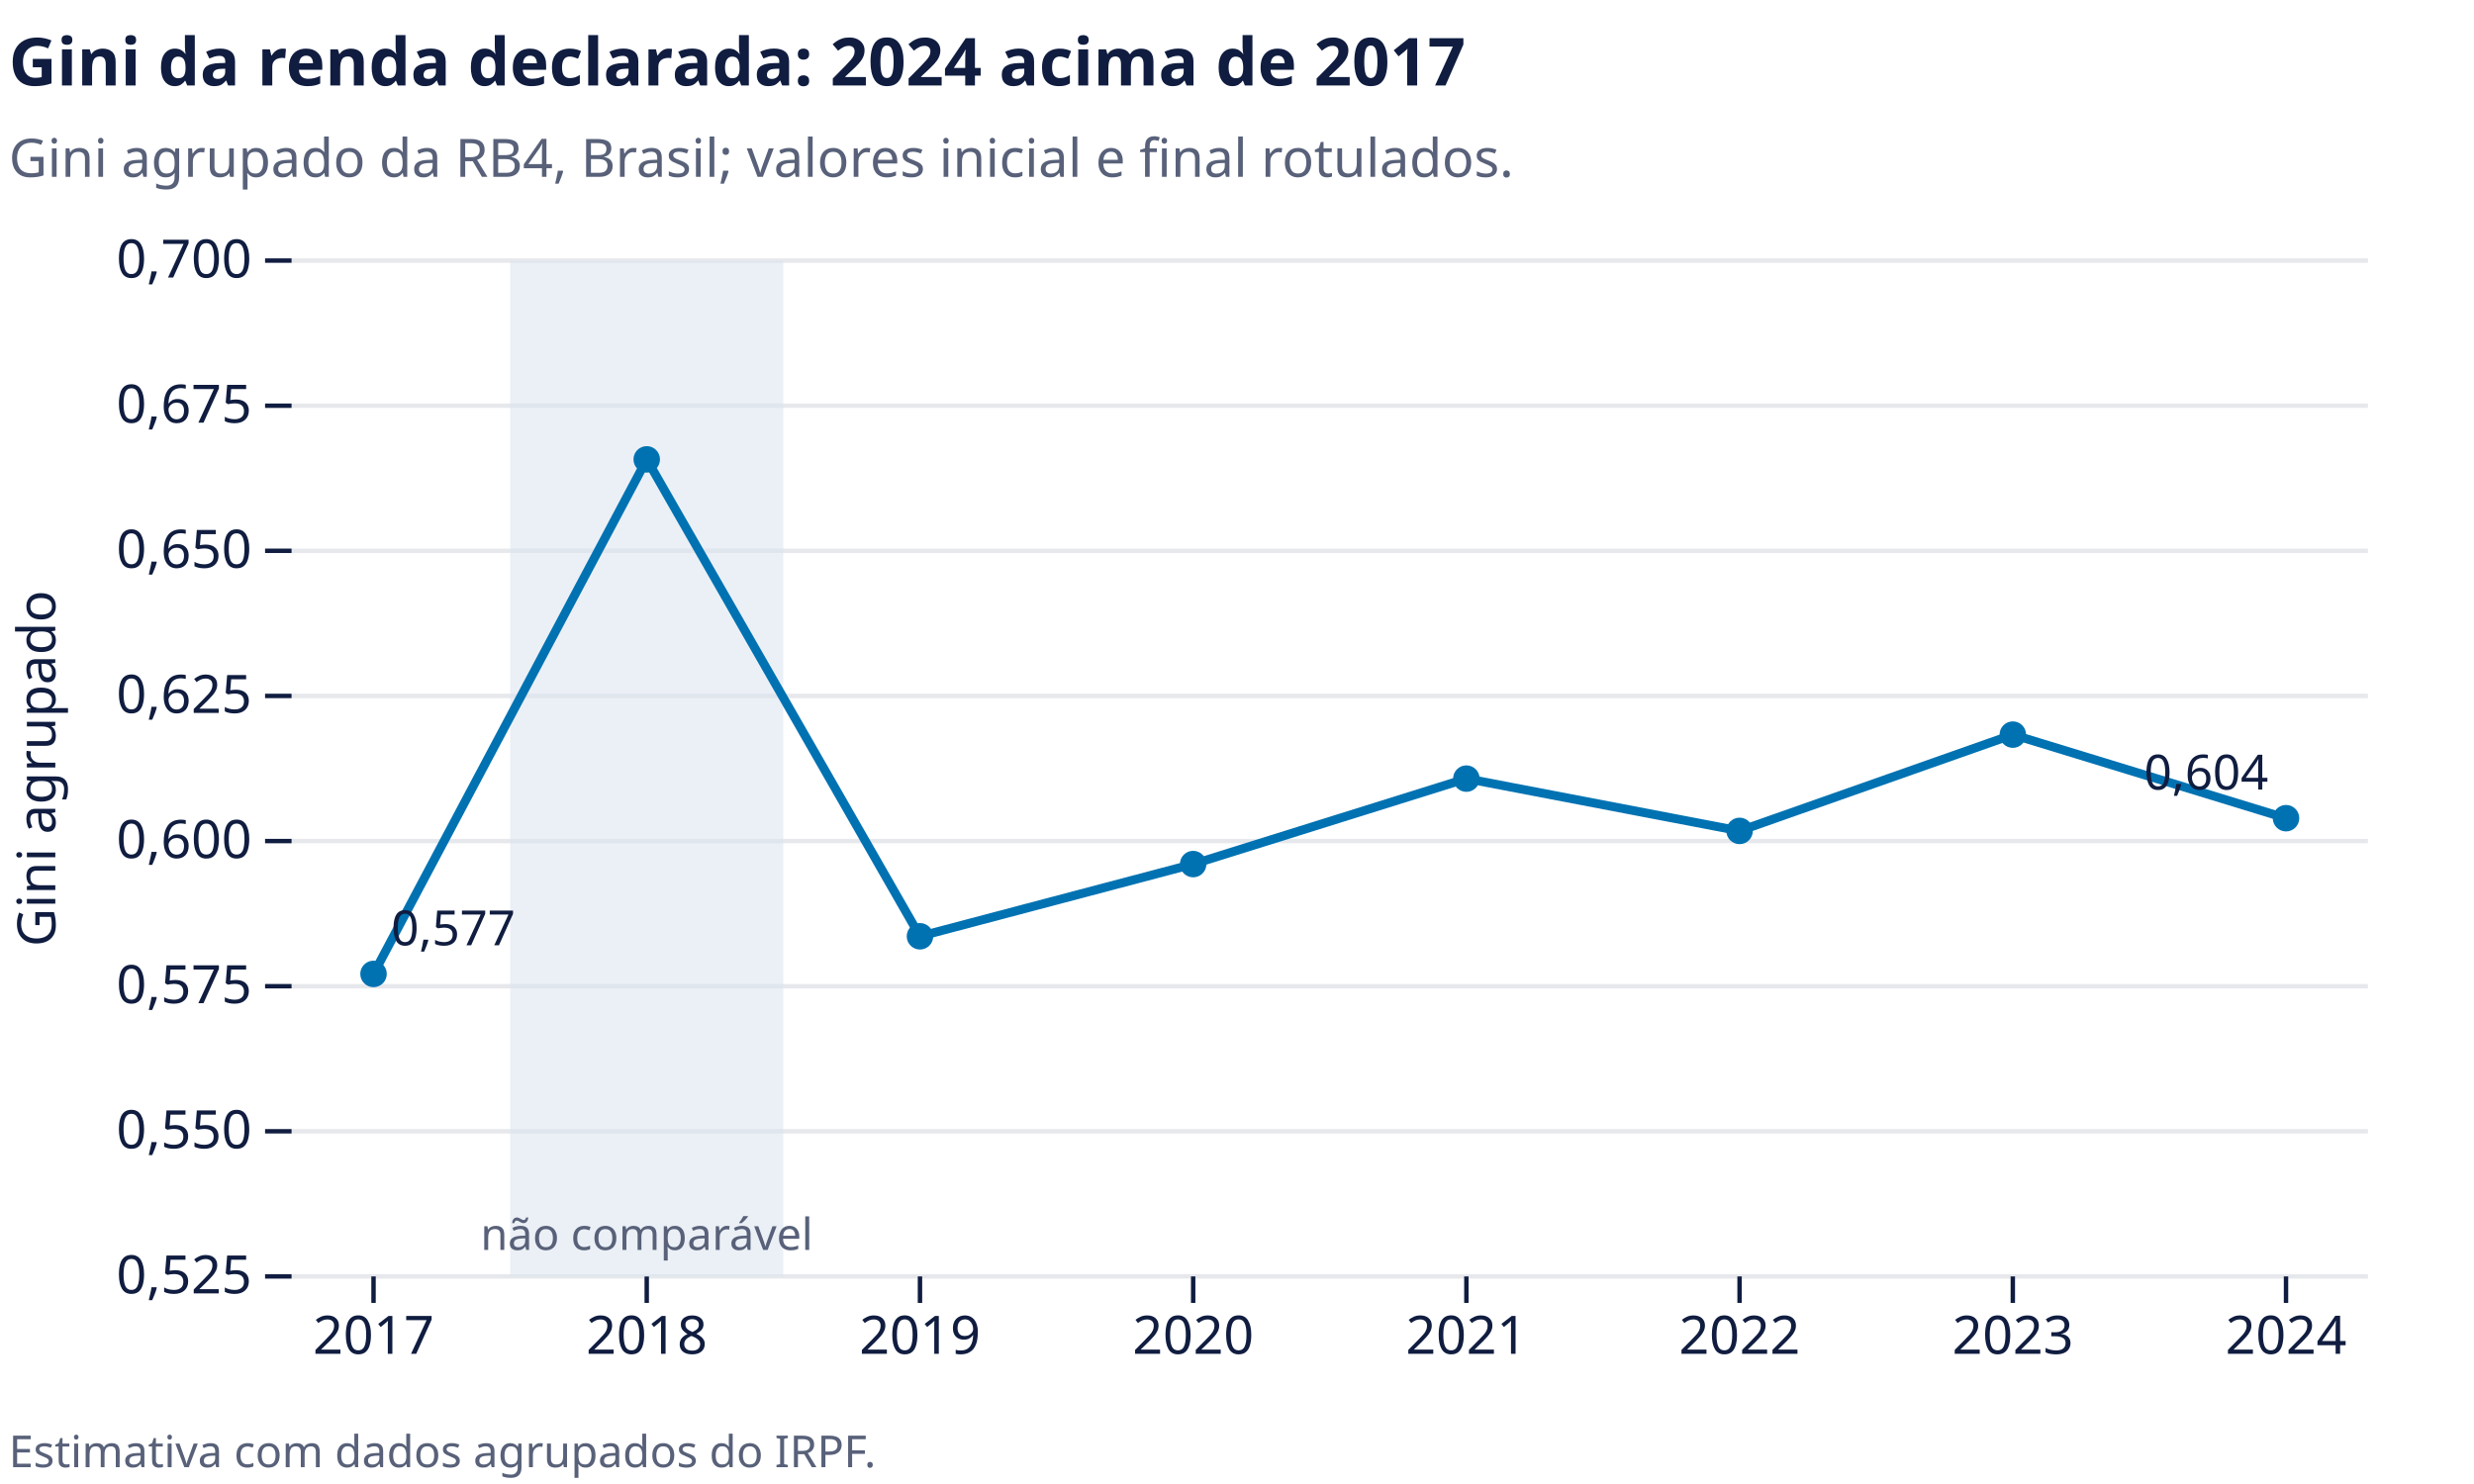
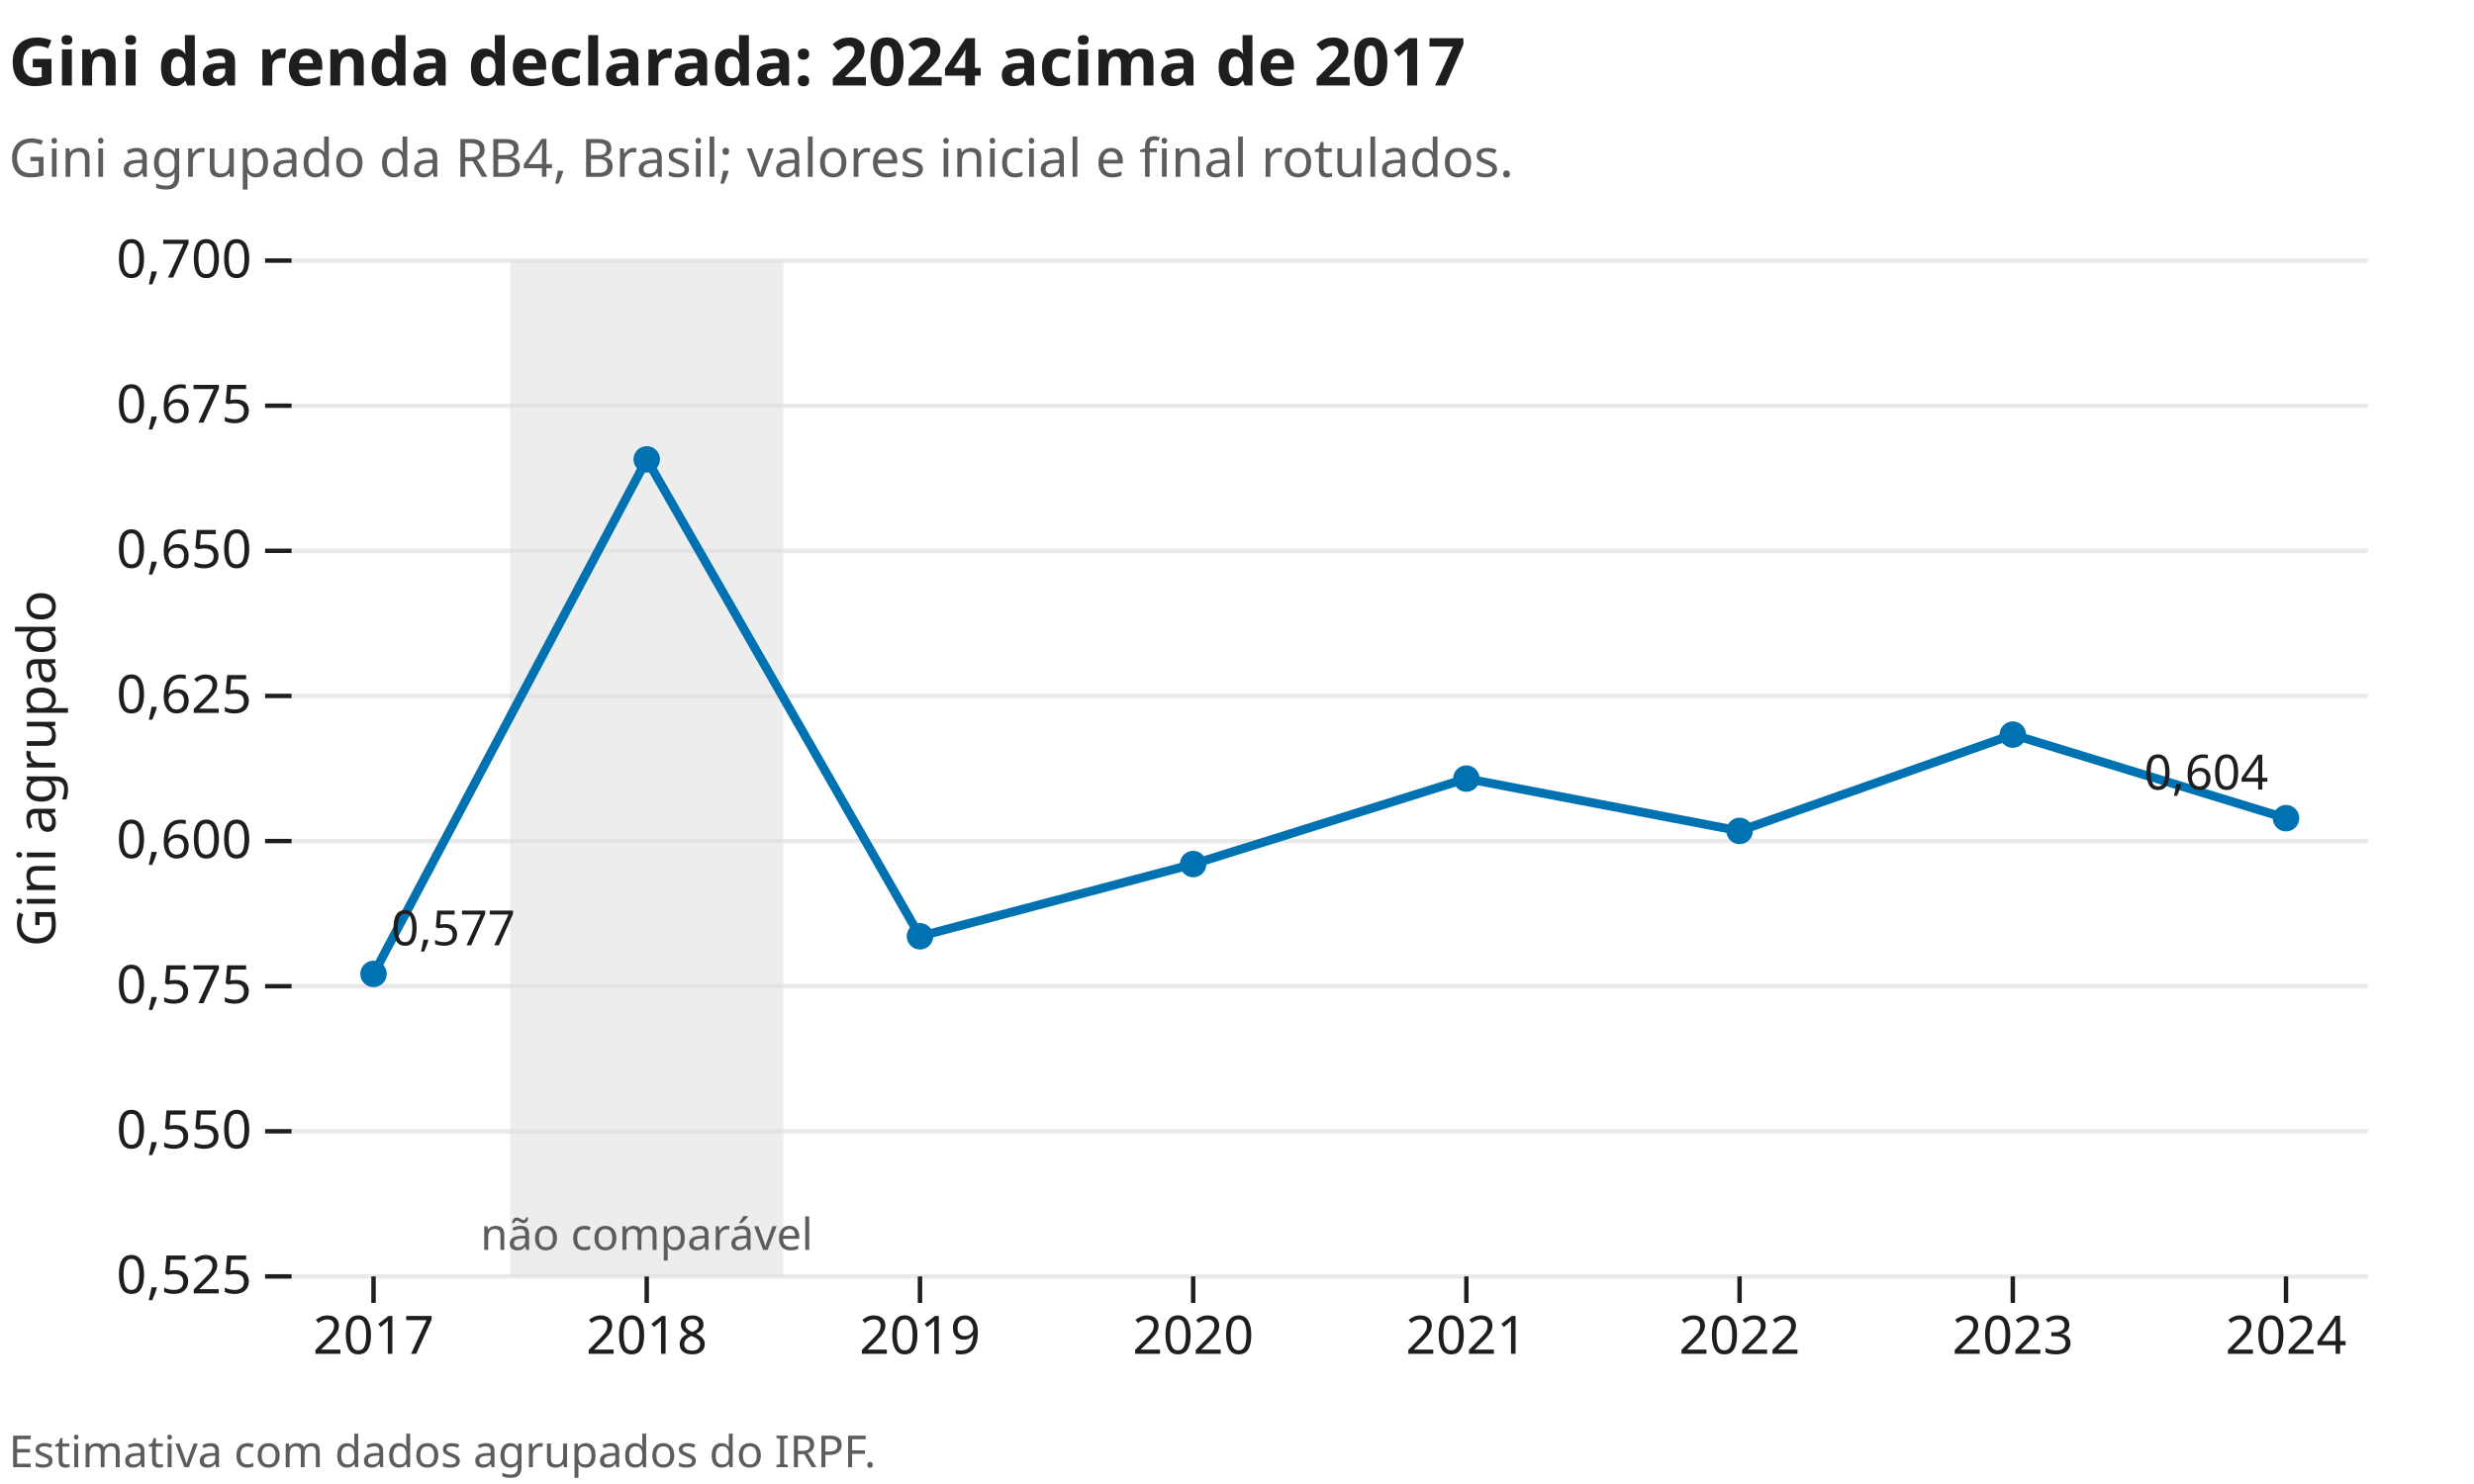
- <svg xmlns="http://www.w3.org/2000/svg" class="plot-d6a7b5" fill="currentColor" font-family="system-ui, sans-serif" font-size="10" text-anchor="middle" width="560" height="336" viewBox="0 0 560 336" style="font-family: &quot;Noto Sans&quot;, &quot;Segoe UI&quot;, system-ui, sans-serif; font-size: 12px; color: rgb(16, 29, 64); overflow: visible;" role="img">
+ <svg xmlns="http://www.w3.org/2000/svg" class="plot-d6a7b5" fill="currentColor" font-family="system-ui, sans-serif" font-size="10" text-anchor="middle" width="560" height="336" viewBox="0 0 560 336" style="font-family: &quot;Noto Sans&quot;, &quot;Segoe UI&quot;, system-ui, sans-serif; font-size: 12px; color: rgb(30, 30, 30); overflow: visible;" role="img">
  <style>:where(.plot-d6a7b5) {
  --plot-background: white;
  display: block;
  height: auto;
  height: intrinsic;
  max-width: 100%;
}
:where(.plot-d6a7b5 text),
:where(.plot-d6a7b5 tspan) {
  white-space: pre;
}</style>
  <g aria-hidden="true" stroke="currentColor" stroke-opacity="0.1">
    <line x1="66" x2="536" y1="289" y2="289" />
    <line x1="66" x2="536" y1="256.14" y2="256.14" />
    <line x1="66" x2="536" y1="223.29" y2="223.29" />
    <line x1="66" x2="536" y1="190.43" y2="190.43" />
    <line x1="66" x2="536" y1="157.57" y2="157.57" />
    <line x1="66" x2="536" y1="124.71" y2="124.71" />
    <line x1="66" x2="536" y1="91.86" y2="91.86" />
    <line x1="66" x2="536" y1="59" y2="59" />
  </g>
  <g aria-hidden="true" fill="none" stroke="currentColor">
    <path transform="translate(66,289)" d="M0,0L-6,0" />
    <path transform="translate(66,256.14)" d="M0,0L-6,0" />
    <path transform="translate(66,223.29)" d="M0,0L-6,0" />
    <path transform="translate(66,190.43)" d="M0,0L-6,0" />
    <path transform="translate(66,157.57)" d="M0,0L-6,0" />
    <path transform="translate(66,124.71)" d="M0,0L-6,0" />
    <path transform="translate(66,91.86)" d="M0,0L-6,0" />
    <path transform="translate(66,59)" d="M0,0L-6,0" />
  </g>
  <g text-anchor="end" font-variant="tabular-nums" transform="translate(-9,0)">
    <text y="0.32em" transform="translate(66,289)">0,525</text>
    <text y="0.32em" transform="translate(66,256.14)">0,550</text>
    <text y="0.32em" transform="translate(66,223.29)">0,575</text>
    <text y="0.32em" transform="translate(66,190.43)">0,600</text>
    <text y="0.32em" transform="translate(66,157.57)">0,625</text>
    <text y="0.32em" transform="translate(66,124.71)">0,650</text>
    <text y="0.32em" transform="translate(66,91.86)">0,675</text>
    <text y="0.32em" transform="translate(66,59)">0,700</text>
  </g>
  <g transform="translate(-62,0)">
    <text y="0.71em" transform="translate(66,174) rotate(-90)">Gini agrupado</text>
  </g>
  <g aria-hidden="true" fill="none" stroke="currentColor">
    <path transform="translate(84.55,289)" d="M0,0L0,6" />
    <path transform="translate(146.39,289)" d="M0,0L0,6" />
    <path transform="translate(208.24,289)" d="M0,0L0,6" />
    <path transform="translate(270.08,289)" d="M0,0L0,6" />
    <path transform="translate(331.92,289)" d="M0,0L0,6" />
    <path transform="translate(393.76,289)" d="M0,0L0,6" />
    <path transform="translate(455.61,289)" d="M0,0L0,6" />
    <path transform="translate(517.45,289)" d="M0,0L0,6" />
  </g>
  <g font-variant="tabular-nums" transform="translate(0,9)">
    <text y="0.71em" transform="translate(84.55,289)">2017</text>
    <text y="0.71em" transform="translate(146.39,289)">2018</text>
    <text y="0.71em" transform="translate(208.24,289)">2019</text>
    <text y="0.71em" transform="translate(270.08,289)">2020</text>
    <text y="0.71em" transform="translate(331.92,289)">2021</text>
    <text y="0.71em" transform="translate(393.76,289)">2022</text>
    <text y="0.71em" transform="translate(455.61,289)">2023</text>
    <text y="0.71em" transform="translate(517.45,289)">2024</text>
  </g>
-   <g fill="#DBE3EF" fill-opacity="0.55">
+   <g fill="#DDDDDD" fill-opacity="0.55">
    <rect x="115.47" y="59" width="61.84" height="230" />
  </g>
-   <g fill="#586179" font-size="10" transform="translate(0,-6)">
+   <g fill="#5C5C5C" font-size="10" transform="translate(0,-6)">
    <text transform="translate(146.39,289)">não comparável</text>
  </g>
-   <g fill="#DBE3EF" fill-opacity="0.8">
+   <g fill="#DDDDDD" fill-opacity="0.8">
    <path d="M84.55,220.27L146.4,103.8L208.24,211.75L270.08,195.4L331.92,176.03L393.76,187.88L455.61,166.09L517.45,184.99L517.45,185.25L455.61,166.33L393.76,188.13L331.92,176.29L270.08,195.65L208.24,211.99L146.4,104.01L84.55,220.51Z" />
  </g>
  <g fill="none" stroke-width="2" stroke-linejoin="round" stroke-linecap="round">
    <path stroke="#0072B2" d="M84.55,220.51L146.4,104.01L208.24,211.99L270.08,195.65L331.92,176.29L393.76,188.13L455.61,166.33L517.45,185.25" />
  </g>
  <g>
    <circle cx="84.55" cy="220.51" r="3" fill="#0072B2" />
    <circle cx="146.39" cy="104.01" r="3" fill="#0072B2" />
    <circle cx="208.24" cy="211.99" r="3" fill="#0072B2" />
    <circle cx="270.08" cy="195.64" r="3" fill="#0072B2" />
    <circle cx="331.92" cy="176.29" r="3" fill="#0072B2" />
    <circle cx="393.76" cy="188.13" r="3" fill="#0072B2" />
    <circle cx="455.61" cy="166.33" r="3" fill="#0072B2" />
    <circle cx="517.45" cy="185.25" r="3" fill="#0072B2" />
  </g>
-   <g fill="#101D40" text-anchor="start" font-size="11" transform="translate(4,-10)">
+   <g fill="#1E1E1E" text-anchor="start" font-size="11" transform="translate(4,-10)">
    <text y="0.32em" transform="translate(84.55,220.51)">0,577</text>
  </g>
-   <g fill="#101D40" text-anchor="end" font-size="11" transform="translate(-4,-10)">
+   <g fill="#1E1E1E" text-anchor="end" font-size="11" transform="translate(-4,-10)">
    <text y="0.32em" transform="translate(517.45,185.25)">0,604</text>
  </g>
-   <g fill="#101D40" text-anchor="start" font-size="15" font-weight="bold" transform="translate(-64,-53)">
+   <g fill="#1E1E1E" text-anchor="start" font-size="15" font-weight="bold" transform="translate(-64,-53)">
    <text y="0.89em" transform="translate(66,59)">Gini da renda declarada: 2024 acima de 2017</text>
  </g>
-   <g fill="#586179" text-anchor="start" font-size="12" transform="translate(-64,-30)">
+   <g fill="#5C5C5C" text-anchor="start" font-size="12" transform="translate(-64,-30)">
    <text y="0.92em" transform="translate(66,59)">Gini agrupado da RB4, Brasil; valores inicial e final rotulados.</text>
  </g>
-   <g fill="#586179" text-anchor="start" font-size="10" transform="translate(-64,34)">
+   <g fill="#5C5C5C" text-anchor="start" font-size="10" transform="translate(-64,34)">
    <text y="0.92em" transform="translate(66,289)">Estimativa com dados agrupados do IRPF.</text>
  </g>
</svg>
